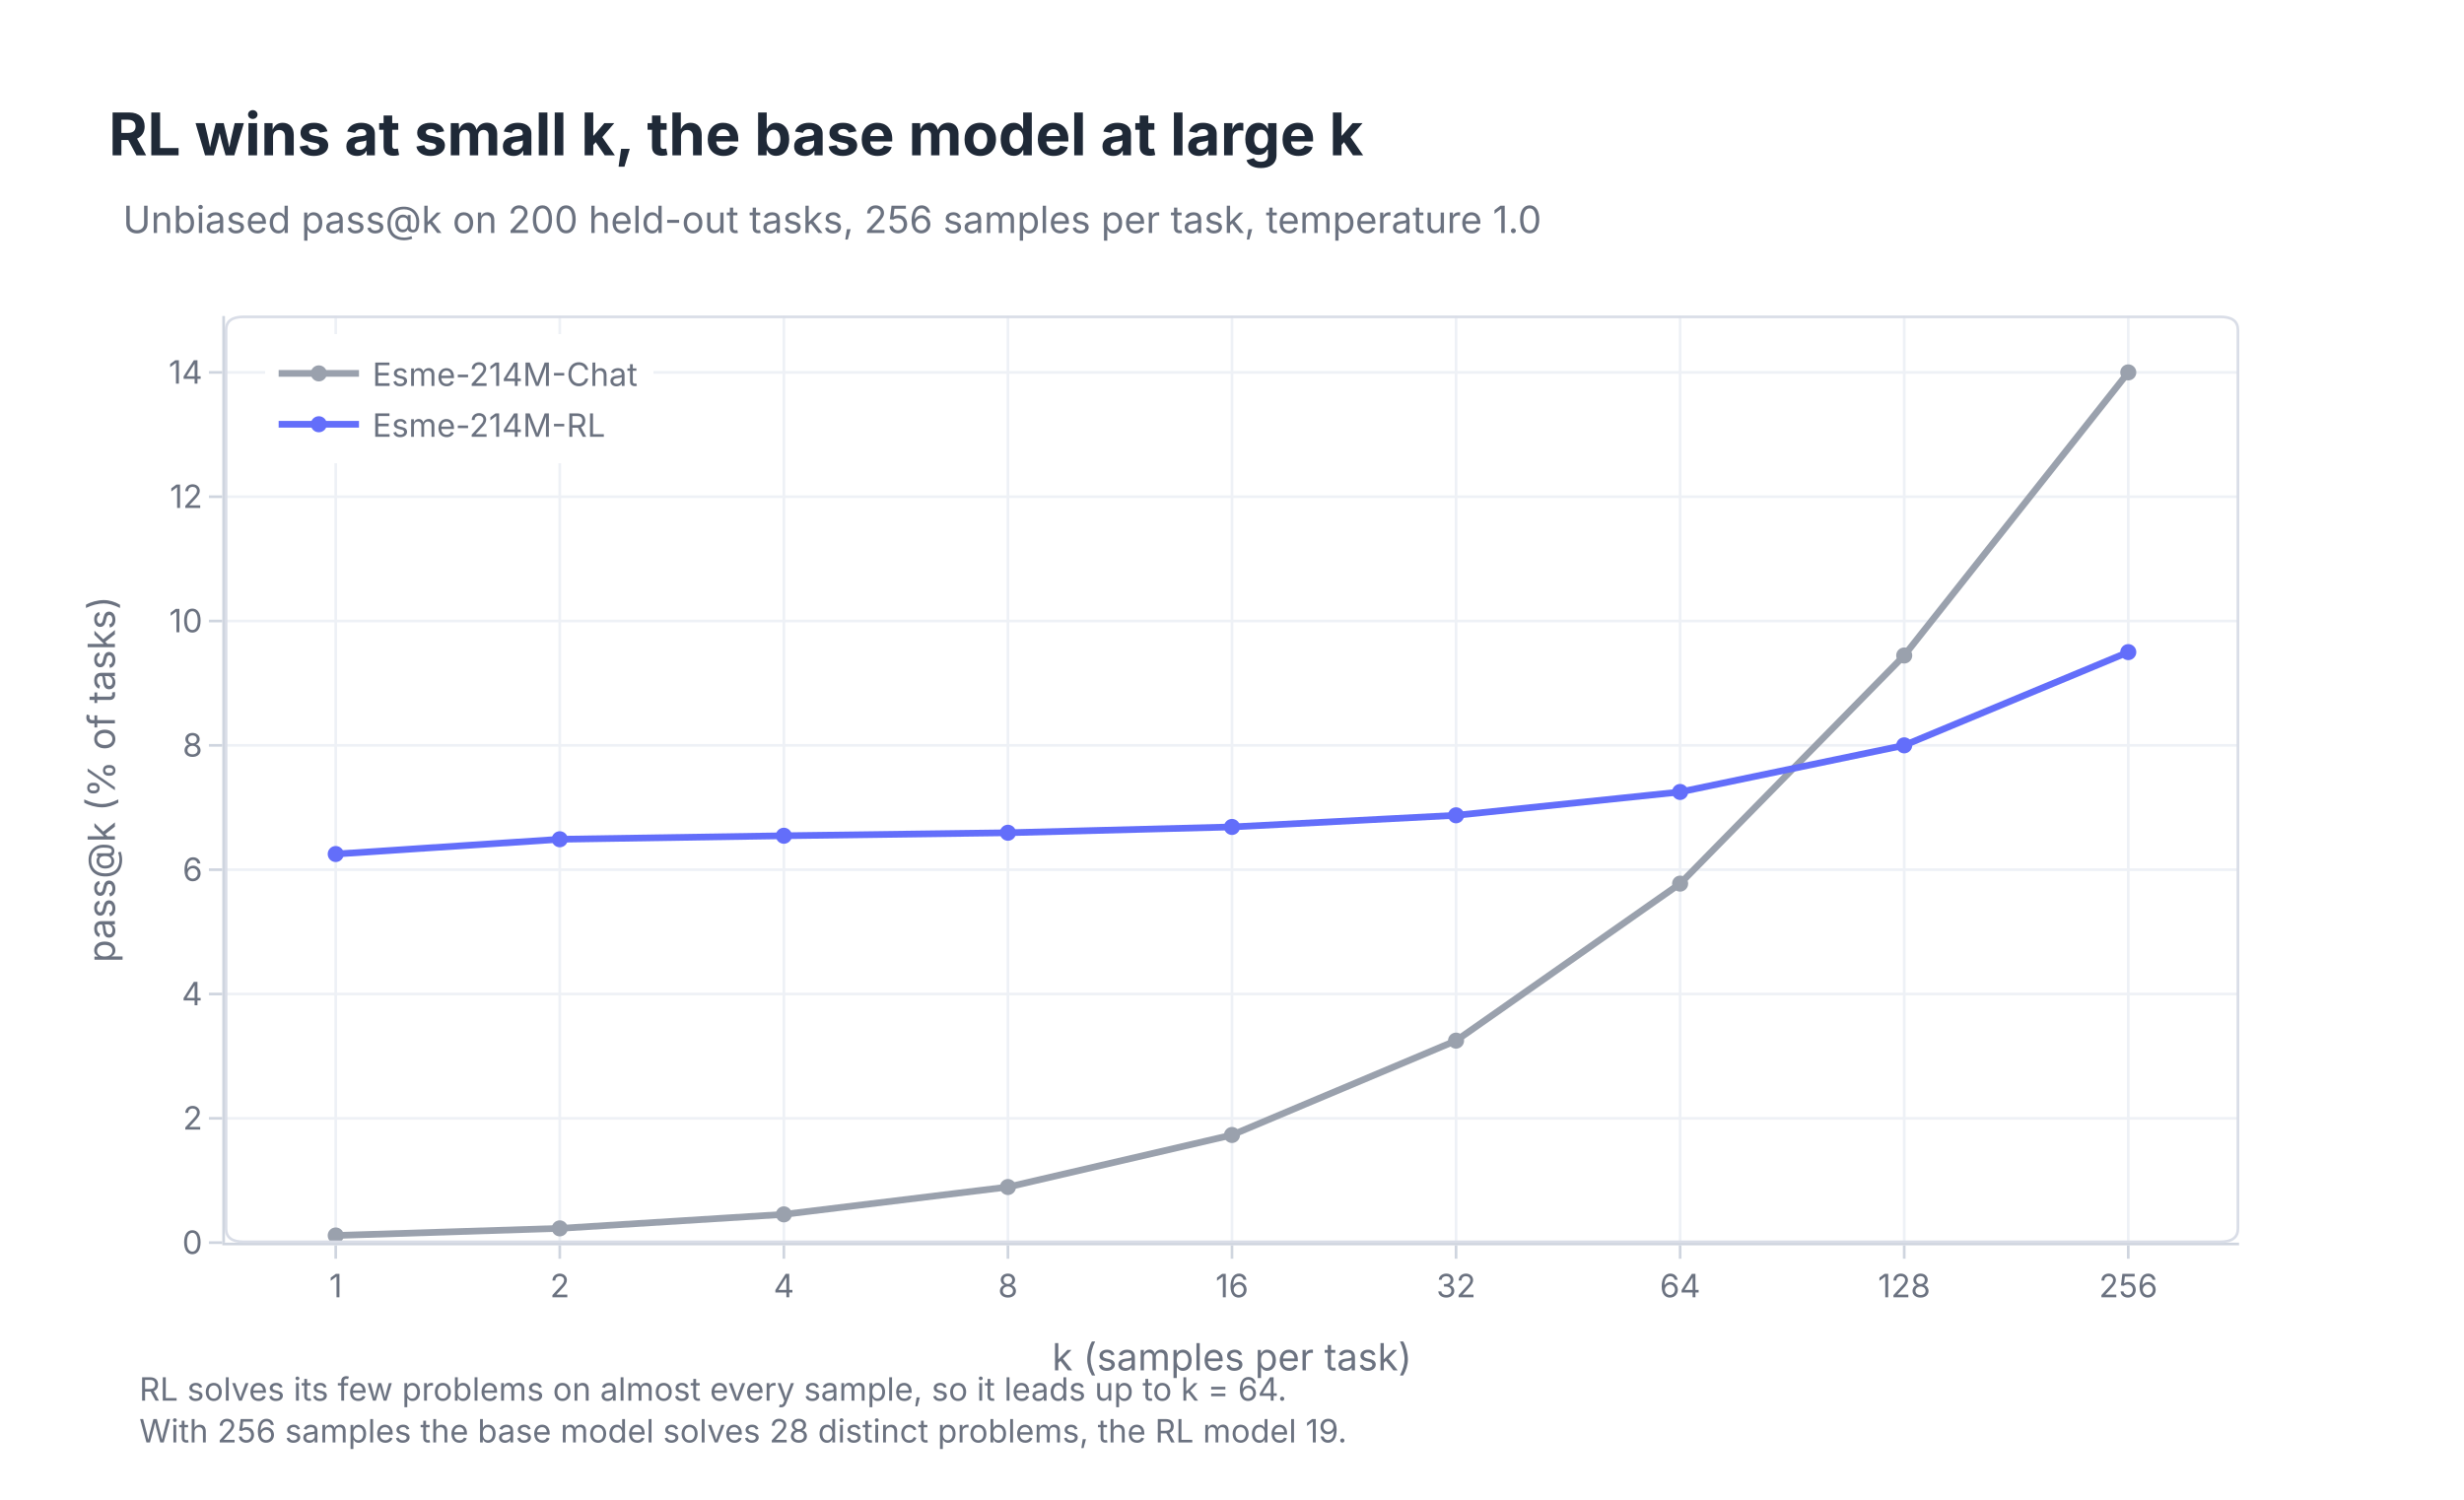
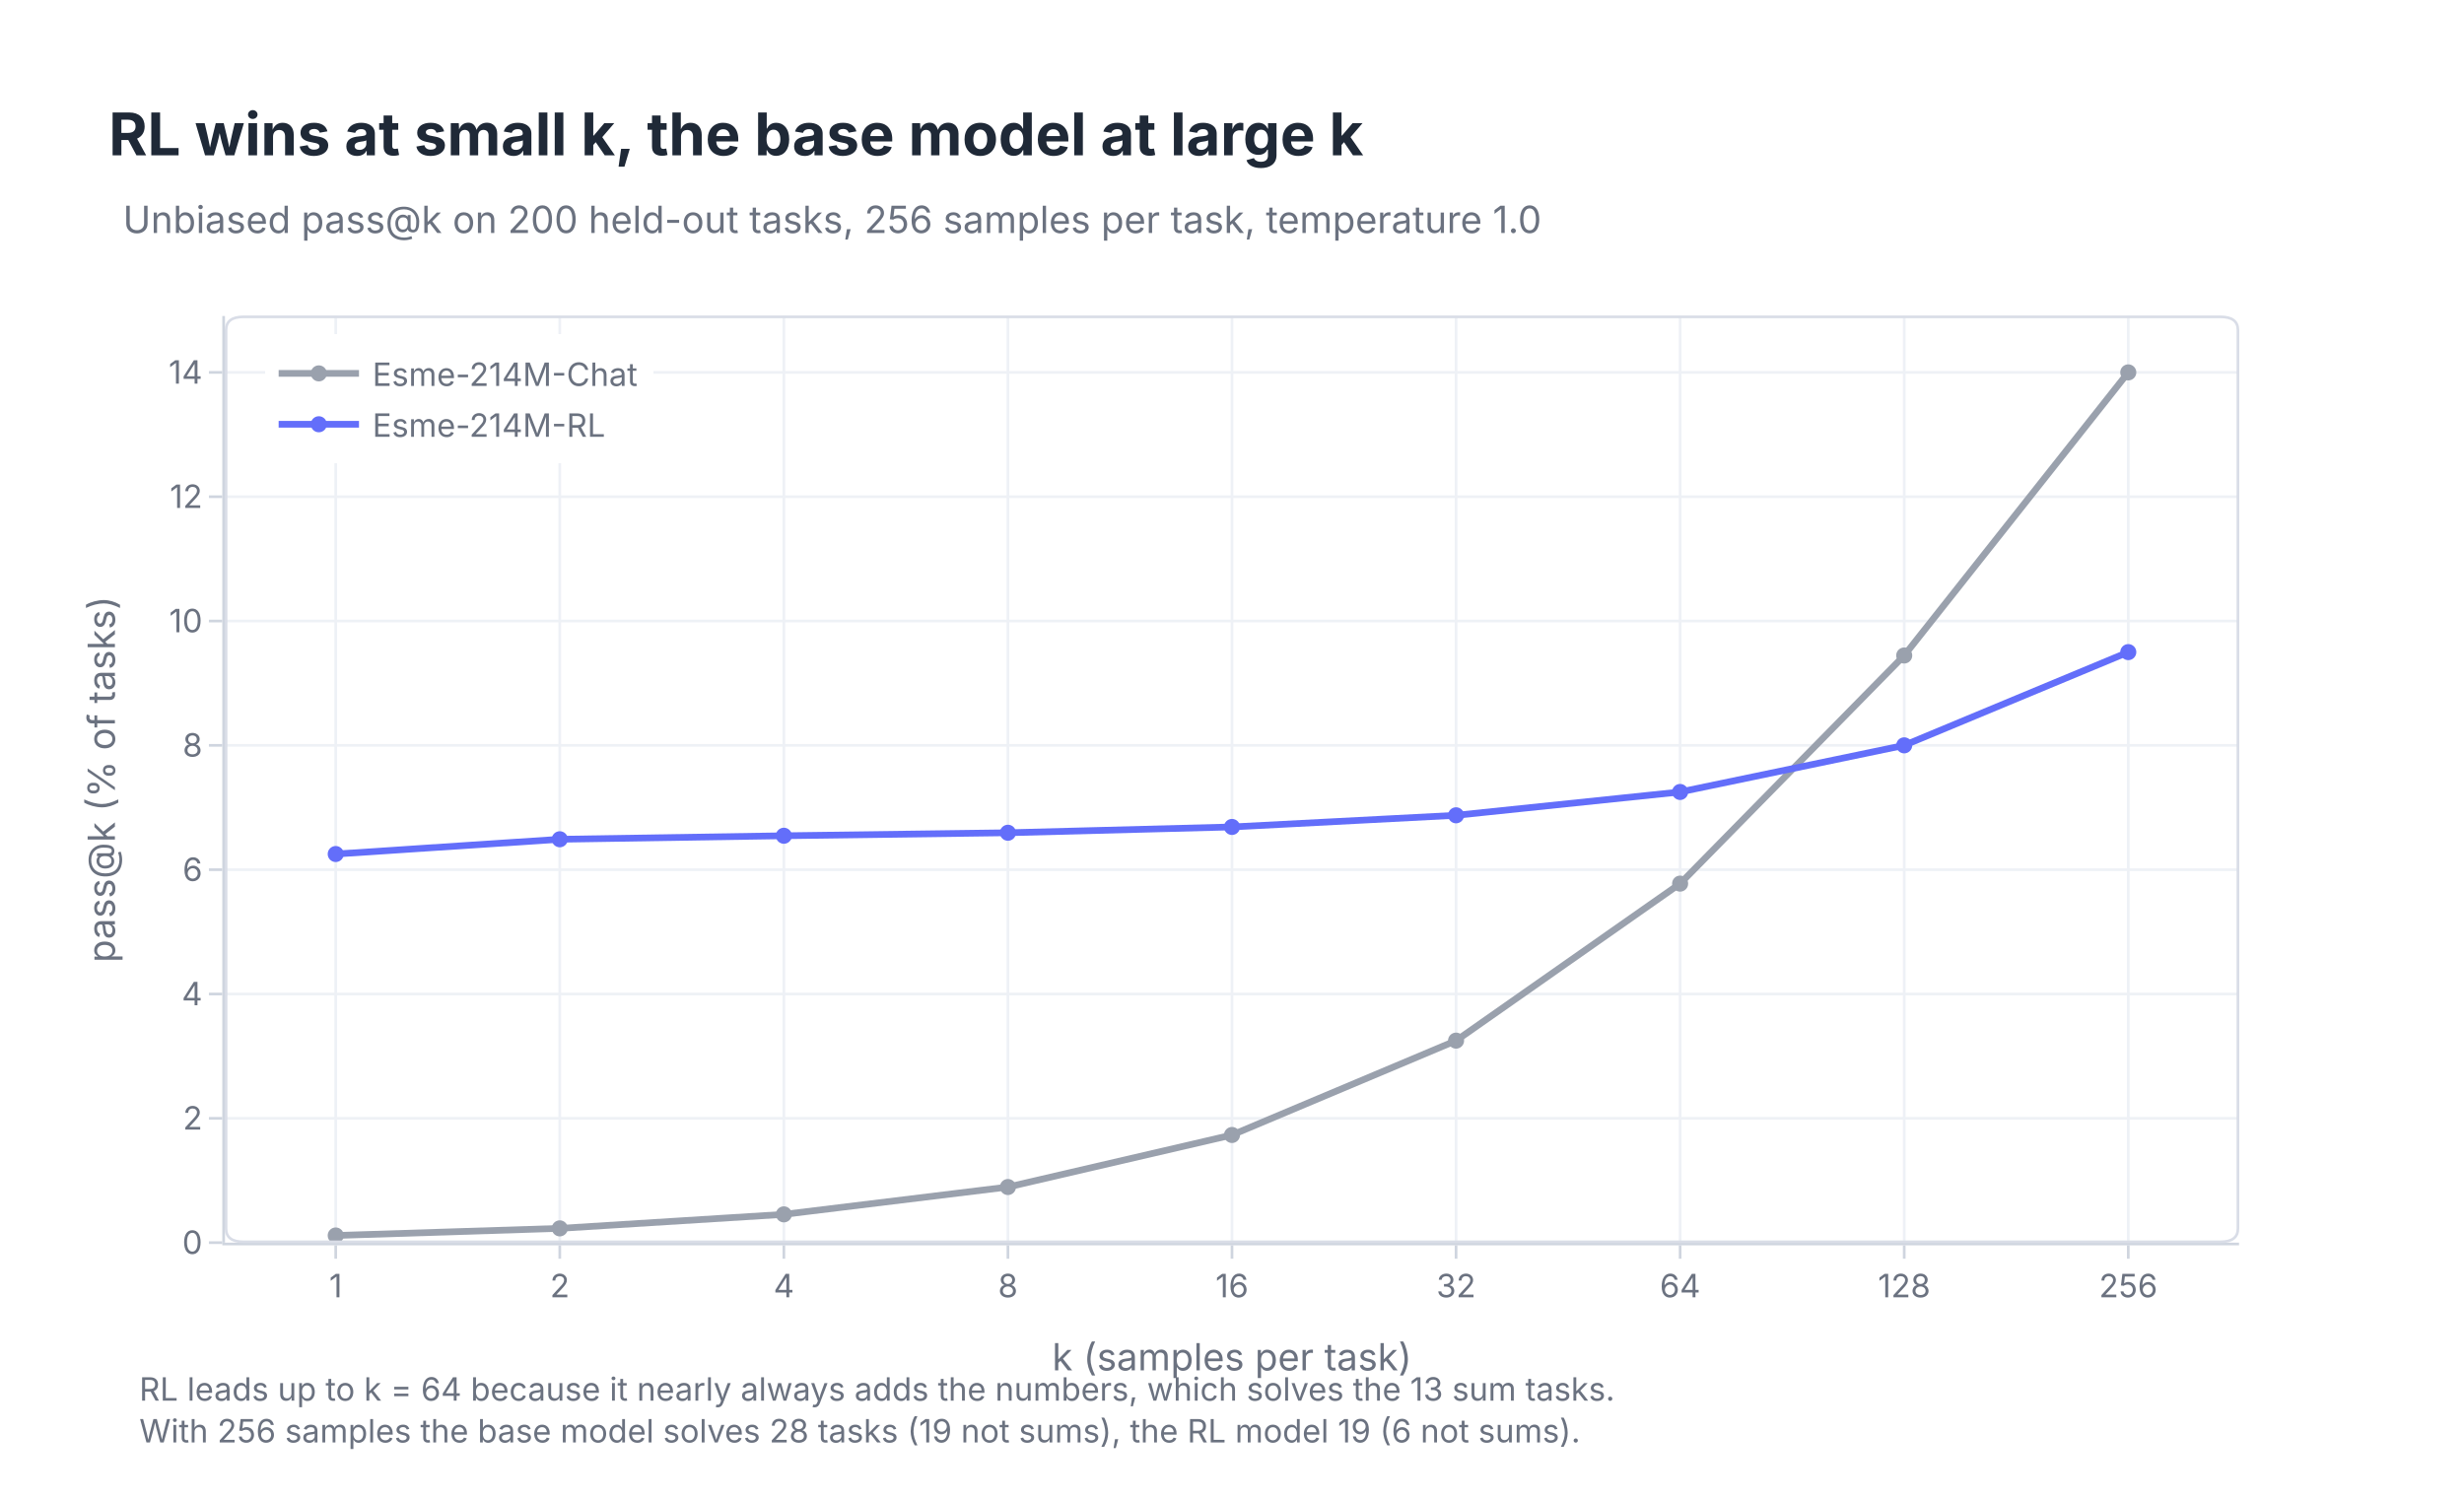
<svg xmlns="http://www.w3.org/2000/svg" class="main-svg" width="920" height="560" style="" viewBox="0 0 920 560">
  <rect x="0" y="0" width="920" height="560" style="fill: rgb(255, 255, 255); fill-opacity: 1;" />
-   <defs id="defs-11b5f5">
+   <defs id="defs-0d6617">
    <g class="clips">
-       <clipPath id="clip11b5f5xyplot" class="plotclip">
+       <clipPath id="clip0d6617xyplot" class="plotclip">
        <rect width="752" height="346" />
      </clipPath>
-       <clipPath class="axesclip" id="clip11b5f5x">
+       <clipPath class="axesclip" id="clip0d6617x">
        <rect x="84" y="0" width="752" height="560" />
      </clipPath>
-       <clipPath class="axesclip" id="clip11b5f5y">
+       <clipPath class="axesclip" id="clip0d6617y">
        <rect x="0" y="118" width="920" height="346" />
      </clipPath>
-       <clipPath class="axesclip" id="clip11b5f5xy">
+       <clipPath class="axesclip" id="clip0d6617xy">
        <rect x="84" y="118" width="752" height="346" />
      </clipPath>
    </g>
    <g class="gradients" />
    <g class="patterns" />
  </defs>
  <g class="bglayer" />
  <g class="layer-below">
    <g class="imagelayer" />
    <g class="shapelayer" />
  </g>
  <g class="cartesianlayer">
    <g class="subplot xy">
      <g class="layer-subplot">
        <g class="shapelayer" />
        <g class="imagelayer" />
      </g>
      <g class="minor-gridlayer">
        <g class="x" />
        <g class="y" />
      </g>
      <g class="gridlayer">
        <g class="x">
          <path class="xgrid crisp" transform="translate(125.35,0)" d="M0,118v346" style="stroke: rgb(238, 241, 246); stroke-opacity: 1; stroke-width: 1px;" />
          <path class="xgrid crisp" transform="translate(209.01,0)" d="M0,118v346" style="stroke: rgb(238, 241, 246); stroke-opacity: 1; stroke-width: 1px;" />
          <path class="xgrid crisp" transform="translate(292.68,0)" d="M0,118v346" style="stroke: rgb(238, 241, 246); stroke-opacity: 1; stroke-width: 1px;" />
          <path class="xgrid crisp" transform="translate(376.34,0)" d="M0,118v346" style="stroke: rgb(238, 241, 246); stroke-opacity: 1; stroke-width: 1px;" />
          <path class="xgrid crisp" transform="translate(460,0)" d="M0,118v346" style="stroke: rgb(238, 241, 246); stroke-opacity: 1; stroke-width: 1px;" />
          <path class="xgrid crisp" transform="translate(543.66,0)" d="M0,118v346" style="stroke: rgb(238, 241, 246); stroke-opacity: 1; stroke-width: 1px;" />
          <path class="xgrid crisp" transform="translate(627.32,0)" d="M0,118v346" style="stroke: rgb(238, 241, 246); stroke-opacity: 1; stroke-width: 1px;" />
          <path class="xgrid crisp" transform="translate(710.99,0)" d="M0,118v346" style="stroke: rgb(238, 241, 246); stroke-opacity: 1; stroke-width: 1px;" />
          <path class="xgrid crisp" transform="translate(794.65,0)" d="M0,118v346" style="stroke: rgb(238, 241, 246); stroke-opacity: 1; stroke-width: 1px;" />
        </g>
        <g class="y">
          <path class="ygrid crisp" transform="translate(0,417.58)" d="M84,0h752" style="stroke: rgb(238, 241, 246); stroke-opacity: 1; stroke-width: 1px;" />
          <path class="ygrid crisp" transform="translate(0,371.16)" d="M84,0h752" style="stroke: rgb(238, 241, 246); stroke-opacity: 1; stroke-width: 1px;" />
          <path class="ygrid crisp" transform="translate(0,324.74)" d="M84,0h752" style="stroke: rgb(238, 241, 246); stroke-opacity: 1; stroke-width: 1px;" />
          <path class="ygrid crisp" transform="translate(0,278.31)" d="M84,0h752" style="stroke: rgb(238, 241, 246); stroke-opacity: 1; stroke-width: 1px;" />
          <path class="ygrid crisp" transform="translate(0,231.89)" d="M84,0h752" style="stroke: rgb(238, 241, 246); stroke-opacity: 1; stroke-width: 1px;" />
          <path class="ygrid crisp" transform="translate(0,185.47)" d="M84,0h752" style="stroke: rgb(238, 241, 246); stroke-opacity: 1; stroke-width: 1px;" />
          <path class="ygrid crisp" transform="translate(0,139.05)" d="M84,0h752" style="stroke: rgb(238, 241, 246); stroke-opacity: 1; stroke-width: 1px;" />
        </g>
      </g>
      <g class="zerolinelayer" />
      <g class="layer-between">
        <g class="shapelayer" />
        <g class="imagelayer" />
      </g>
      <path class="xlines-below" />
      <path class="ylines-below" />
      <g class="overlines-below" />
      <g class="xaxislayer-below" />
      <g class="yaxislayer-below" />
      <g class="overaxes-below" />
      <g class="overplot">
-         <g class="xy" transform="translate(84,118)" clip-path="url(#clip11b5f5xyplot)">
+         <g class="xy" transform="translate(84,118)" clip-path="url(#clip0d6617xyplot)">
          <g class="scatterlayer mlayer">
-             <g class="trace scatter trace7bd98c" style="stroke-miterlimit: 2; opacity: 1;">
+             <g class="trace scatter trace1e52b5" style="stroke-miterlimit: 2; opacity: 1;">
              <g class="fills" />
              <g class="errorbars" />
              <g class="lines">
                <path class="js-line" d="M41.35,343.33L125.01,340.67L208.68,335.44L292.34,325.23L376,305.8L459.66,270.57L543.32,211.94L626.99,126.76L710.65,21.05" style="vector-effect: none; fill: none; stroke: rgb(154, 161, 173); stroke-opacity: 1; stroke-width: 2.5px; opacity: 1;" />
              </g>
              <g class="points">
                <path class="point" transform="translate(41.35,343.33)" d="M3,0A3,3 0 1,1 0,-3A3,3 0 0,1 3,0Z" style="opacity: 1; stroke-width: 0px; fill: rgb(154, 161, 173); fill-opacity: 1;" />
                <path class="point" transform="translate(125.01,340.67)" d="M3,0A3,3 0 1,1 0,-3A3,3 0 0,1 3,0Z" style="opacity: 1; stroke-width: 0px; fill: rgb(154, 161, 173); fill-opacity: 1;" />
                <path class="point" transform="translate(208.68,335.44)" d="M3,0A3,3 0 1,1 0,-3A3,3 0 0,1 3,0Z" style="opacity: 1; stroke-width: 0px; fill: rgb(154, 161, 173); fill-opacity: 1;" />
                <path class="point" transform="translate(292.34,325.23)" d="M3,0A3,3 0 1,1 0,-3A3,3 0 0,1 3,0Z" style="opacity: 1; stroke-width: 0px; fill: rgb(154, 161, 173); fill-opacity: 1;" />
                <path class="point" transform="translate(376,305.8)" d="M3,0A3,3 0 1,1 0,-3A3,3 0 0,1 3,0Z" style="opacity: 1; stroke-width: 0px; fill: rgb(154, 161, 173); fill-opacity: 1;" />
                <path class="point" transform="translate(459.66,270.57)" d="M3,0A3,3 0 1,1 0,-3A3,3 0 0,1 3,0Z" style="opacity: 1; stroke-width: 0px; fill: rgb(154, 161, 173); fill-opacity: 1;" />
                <path class="point" transform="translate(543.32,211.94)" d="M3,0A3,3 0 1,1 0,-3A3,3 0 0,1 3,0Z" style="opacity: 1; stroke-width: 0px; fill: rgb(154, 161, 173); fill-opacity: 1;" />
                <path class="point" transform="translate(626.99,126.76)" d="M3,0A3,3 0 1,1 0,-3A3,3 0 0,1 3,0Z" style="opacity: 1; stroke-width: 0px; fill: rgb(154, 161, 173); fill-opacity: 1;" />
                <path class="point" transform="translate(710.65,21.05)" d="M3,0A3,3 0 1,1 0,-3A3,3 0 0,1 3,0Z" style="opacity: 1; stroke-width: 0px; fill: rgb(154, 161, 173); fill-opacity: 1;" />
              </g>
              <g class="text" />
            </g>
-             <g class="trace scatter trace3f1843" style="stroke-miterlimit: 2; opacity: 1;">
+             <g class="trace scatter trace1cfffd" style="stroke-miterlimit: 2; opacity: 1;">
              <g class="fills" />
              <g class="errorbars" />
              <g class="lines">
                <path class="js-line" d="M41.35,200.89L125.01,195.38L208.68,194.07L292.34,192.95L376,190.78L459.66,186.43L543.32,177.72L626.99,160.31L710.65,125.5" style="vector-effect: none; fill: none; stroke: rgb(99, 110, 250); stroke-opacity: 1; stroke-width: 2.5px; opacity: 1;" />
              </g>
              <g class="points">
                <path class="point" transform="translate(41.35,200.89)" d="M3,0A3,3 0 1,1 0,-3A3,3 0 0,1 3,0Z" style="opacity: 1; stroke-width: 0px; fill: rgb(99, 110, 250); fill-opacity: 1;" />
                <path class="point" transform="translate(125.01,195.38)" d="M3,0A3,3 0 1,1 0,-3A3,3 0 0,1 3,0Z" style="opacity: 1; stroke-width: 0px; fill: rgb(99, 110, 250); fill-opacity: 1;" />
                <path class="point" transform="translate(208.68,194.07)" d="M3,0A3,3 0 1,1 0,-3A3,3 0 0,1 3,0Z" style="opacity: 1; stroke-width: 0px; fill: rgb(99, 110, 250); fill-opacity: 1;" />
                <path class="point" transform="translate(292.34,192.95)" d="M3,0A3,3 0 1,1 0,-3A3,3 0 0,1 3,0Z" style="opacity: 1; stroke-width: 0px; fill: rgb(99, 110, 250); fill-opacity: 1;" />
                <path class="point" transform="translate(376,190.78)" d="M3,0A3,3 0 1,1 0,-3A3,3 0 0,1 3,0Z" style="opacity: 1; stroke-width: 0px; fill: rgb(99, 110, 250); fill-opacity: 1;" />
                <path class="point" transform="translate(459.66,186.43)" d="M3,0A3,3 0 1,1 0,-3A3,3 0 0,1 3,0Z" style="opacity: 1; stroke-width: 0px; fill: rgb(99, 110, 250); fill-opacity: 1;" />
                <path class="point" transform="translate(543.32,177.72)" d="M3,0A3,3 0 1,1 0,-3A3,3 0 0,1 3,0Z" style="opacity: 1; stroke-width: 0px; fill: rgb(99, 110, 250); fill-opacity: 1;" />
                <path class="point" transform="translate(626.99,160.31)" d="M3,0A3,3 0 1,1 0,-3A3,3 0 0,1 3,0Z" style="opacity: 1; stroke-width: 0px; fill: rgb(99, 110, 250); fill-opacity: 1;" />
                <path class="point" transform="translate(710.65,125.5)" d="M3,0A3,3 0 1,1 0,-3A3,3 0 0,1 3,0Z" style="opacity: 1; stroke-width: 0px; fill: rgb(99, 110, 250); fill-opacity: 1;" />
              </g>
              <g class="text" />
            </g>
          </g>
        </g>
      </g>
      <g class="zerolinelayer-above" />
      <path class="xlines-above crisp" d="M83,464.5H836" style="fill: none; stroke-width: 1px; stroke: rgb(207, 213, 223); stroke-opacity: 1;" />
      <path class="ylines-above crisp" d="M83.5,118V464" style="fill: none; stroke-width: 1px; stroke: rgb(207, 213, 223); stroke-opacity: 1;" />
      <g class="overlines-above" />
      <g class="xaxislayer-above">
        <path class="xtick ticks crisp" d="M0,465v5" transform="translate(125.35,0)" style="stroke: rgb(207, 213, 223); stroke-opacity: 1; stroke-width: 1px;" />
        <path class="xtick ticks crisp" d="M0,465v5" transform="translate(209.01,0)" style="stroke: rgb(207, 213, 223); stroke-opacity: 1; stroke-width: 1px;" />
        <path class="xtick ticks crisp" d="M0,465v5" transform="translate(292.68,0)" style="stroke: rgb(207, 213, 223); stroke-opacity: 1; stroke-width: 1px;" />
        <path class="xtick ticks crisp" d="M0,465v5" transform="translate(376.34,0)" style="stroke: rgb(207, 213, 223); stroke-opacity: 1; stroke-width: 1px;" />
        <path class="xtick ticks crisp" d="M0,465v5" transform="translate(460,0)" style="stroke: rgb(207, 213, 223); stroke-opacity: 1; stroke-width: 1px;" />
        <path class="xtick ticks crisp" d="M0,465v5" transform="translate(543.66,0)" style="stroke: rgb(207, 213, 223); stroke-opacity: 1; stroke-width: 1px;" />
        <path class="xtick ticks crisp" d="M0,465v5" transform="translate(627.32,0)" style="stroke: rgb(207, 213, 223); stroke-opacity: 1; stroke-width: 1px;" />
        <path class="xtick ticks crisp" d="M0,465v5" transform="translate(710.99,0)" style="stroke: rgb(207, 213, 223); stroke-opacity: 1; stroke-width: 1px;" />
        <path class="xtick ticks crisp" d="M0,465v5" transform="translate(794.65,0)" style="stroke: rgb(207, 213, 223); stroke-opacity: 1; stroke-width: 1px;" />
        <g class="xtick">
          <text text-anchor="middle" x="0" y="484.4" transform="translate(125.35,0)" style="font-family: -apple-system, BlinkMacSystemFont, 'Segoe UI', sans-serif; font-size: 12px; fill: rgb(107, 114, 128); fill-opacity: 1; white-space: pre;">1</text>
        </g>
        <g class="xtick">
          <text text-anchor="middle" x="0" y="484.4" style="font-family: -apple-system, BlinkMacSystemFont, 'Segoe UI', sans-serif; font-size: 12px; fill: rgb(107, 114, 128); fill-opacity: 1; white-space: pre;" transform="translate(209.01,0)">2</text>
        </g>
        <g class="xtick">
          <text text-anchor="middle" x="0" y="484.4" style="font-family: -apple-system, BlinkMacSystemFont, 'Segoe UI', sans-serif; font-size: 12px; fill: rgb(107, 114, 128); fill-opacity: 1; white-space: pre;" transform="translate(292.68,0)">4</text>
        </g>
        <g class="xtick">
          <text text-anchor="middle" x="0" y="484.4" style="font-family: -apple-system, BlinkMacSystemFont, 'Segoe UI', sans-serif; font-size: 12px; fill: rgb(107, 114, 128); fill-opacity: 1; white-space: pre;" transform="translate(376.34,0)">8</text>
        </g>
        <g class="xtick">
          <text text-anchor="middle" x="0" y="484.4" style="font-family: -apple-system, BlinkMacSystemFont, 'Segoe UI', sans-serif; font-size: 12px; fill: rgb(107, 114, 128); fill-opacity: 1; white-space: pre;" transform="translate(460,0)">16</text>
        </g>
        <g class="xtick">
          <text text-anchor="middle" x="0" y="484.4" style="font-family: -apple-system, BlinkMacSystemFont, 'Segoe UI', sans-serif; font-size: 12px; fill: rgb(107, 114, 128); fill-opacity: 1; white-space: pre;" transform="translate(543.66,0)">32</text>
        </g>
        <g class="xtick">
          <text text-anchor="middle" x="0" y="484.4" style="font-family: -apple-system, BlinkMacSystemFont, 'Segoe UI', sans-serif; font-size: 12px; fill: rgb(107, 114, 128); fill-opacity: 1; white-space: pre;" transform="translate(627.32,0)">64</text>
        </g>
        <g class="xtick">
          <text text-anchor="middle" x="0" y="484.4" style="font-family: -apple-system, BlinkMacSystemFont, 'Segoe UI', sans-serif; font-size: 12px; fill: rgb(107, 114, 128); fill-opacity: 1; white-space: pre;" transform="translate(710.99,0)">128</text>
        </g>
        <g class="xtick">
          <text text-anchor="middle" x="0" y="484.4" style="font-family: -apple-system, BlinkMacSystemFont, 'Segoe UI', sans-serif; font-size: 12px; fill: rgb(107, 114, 128); fill-opacity: 1; white-space: pre;" transform="translate(794.65,0)">256</text>
        </g>
      </g>
      <g class="yaxislayer-above">
        <path class="ytick ticks crisp" d="M83,0h-5" transform="translate(0,464)" style="stroke: rgb(207, 213, 223); stroke-opacity: 1; stroke-width: 1px;" />
        <path class="ytick ticks crisp" d="M83,0h-5" transform="translate(0,417.58)" style="stroke: rgb(207, 213, 223); stroke-opacity: 1; stroke-width: 1px;" />
        <path class="ytick ticks crisp" d="M83,0h-5" transform="translate(0,371.16)" style="stroke: rgb(207, 213, 223); stroke-opacity: 1; stroke-width: 1px;" />
        <path class="ytick ticks crisp" d="M83,0h-5" transform="translate(0,324.74)" style="stroke: rgb(207, 213, 223); stroke-opacity: 1; stroke-width: 1px;" />
        <path class="ytick ticks crisp" d="M83,0h-5" transform="translate(0,278.31)" style="stroke: rgb(207, 213, 223); stroke-opacity: 1; stroke-width: 1px;" />
        <path class="ytick ticks crisp" d="M83,0h-5" transform="translate(0,231.89)" style="stroke: rgb(207, 213, 223); stroke-opacity: 1; stroke-width: 1px;" />
        <path class="ytick ticks crisp" d="M83,0h-5" transform="translate(0,185.47)" style="stroke: rgb(207, 213, 223); stroke-opacity: 1; stroke-width: 1px;" />
        <path class="ytick ticks crisp" d="M83,0h-5" transform="translate(0,139.05)" style="stroke: rgb(207, 213, 223); stroke-opacity: 1; stroke-width: 1px;" />
        <g class="ytick">
          <text text-anchor="end" x="75.6" y="4.2" transform="translate(0,464)" style="font-family: -apple-system, BlinkMacSystemFont, 'Segoe UI', sans-serif; font-size: 12px; fill: rgb(107, 114, 128); fill-opacity: 1; white-space: pre;">0</text>
        </g>
        <g class="ytick">
          <text text-anchor="end" x="75.6" y="4.2" style="font-family: -apple-system, BlinkMacSystemFont, 'Segoe UI', sans-serif; font-size: 12px; fill: rgb(107, 114, 128); fill-opacity: 1; white-space: pre;" transform="translate(0,417.58)">2</text>
        </g>
        <g class="ytick">
          <text text-anchor="end" x="75.6" y="4.2" style="font-family: -apple-system, BlinkMacSystemFont, 'Segoe UI', sans-serif; font-size: 12px; fill: rgb(107, 114, 128); fill-opacity: 1; white-space: pre;" transform="translate(0,371.16)">4</text>
        </g>
        <g class="ytick">
          <text text-anchor="end" x="75.6" y="4.2" style="font-family: -apple-system, BlinkMacSystemFont, 'Segoe UI', sans-serif; font-size: 12px; fill: rgb(107, 114, 128); fill-opacity: 1; white-space: pre;" transform="translate(0,324.74)">6</text>
        </g>
        <g class="ytick">
          <text text-anchor="end" x="75.6" y="4.2" style="font-family: -apple-system, BlinkMacSystemFont, 'Segoe UI', sans-serif; font-size: 12px; fill: rgb(107, 114, 128); fill-opacity: 1; white-space: pre;" transform="translate(0,278.31)">8</text>
        </g>
        <g class="ytick">
          <text text-anchor="end" x="75.6" y="4.2" style="font-family: -apple-system, BlinkMacSystemFont, 'Segoe UI', sans-serif; font-size: 12px; fill: rgb(107, 114, 128); fill-opacity: 1; white-space: pre;" transform="translate(0,231.89)">10</text>
        </g>
        <g class="ytick">
          <text text-anchor="end" x="75.6" y="4.2" style="font-family: -apple-system, BlinkMacSystemFont, 'Segoe UI', sans-serif; font-size: 12px; fill: rgb(107, 114, 128); fill-opacity: 1; white-space: pre;" transform="translate(0,185.47)">12</text>
        </g>
        <g class="ytick">
          <text text-anchor="end" x="75.6" y="4.2" style="font-family: -apple-system, BlinkMacSystemFont, 'Segoe UI', sans-serif; font-size: 12px; fill: rgb(107, 114, 128); fill-opacity: 1; white-space: pre;" transform="translate(0,139.05)">14</text>
        </g>
      </g>
      <g class="overaxes-above" />
    </g>
  </g>
  <g class="polarlayer" />
  <g class="smithlayer" />
  <g class="ternarylayer" />
  <g class="geolayer" />
  <g class="funnelarealayer" />
  <g class="pielayer" />
  <g class="iciclelayer" />
  <g class="treemaplayer" />
  <g class="sunburstlayer" />
  <g class="glimages" />
-   <defs id="topdefs-11b5f5">
+   <defs id="topdefs-0d6617">
    <g class="clips" />
-     <clipPath id="legend11b5f5">
+     <clipPath id="legend0d6617">
      <rect width="145" height="48" x="0" y="0" />
    </clipPath>
  </defs>
  <g class="layer-above">
    <g class="imagelayer" />
    <g class="shapelayer">
      <g class="shape-group" data-index="0">
        <path data-index="0" fill-rule="evenodd" d="M 90.948,463.691 L 829.052,463.691 Q 835.591,463.691 835.591,458.748 L 835.591,123.252 Q 835.591,118.309 829.052,118.309 L 90.948,118.309 Q 84.409,118.309 84.409,123.252 L 84.409,458.748 Q 84.409,463.691 90.948,463.691 Z" style="opacity: 1; stroke: rgb(217, 221, 231); stroke-opacity: 1; fill: rgb(0, 0, 0); fill-opacity: 0; stroke-width: 1px;" />
      </g>
    </g>
  </g>
  <g class="infolayer">
    <g class="legend" pointer-events="all" transform="translate(99.04,124.92)">
      <rect class="bg" shape-rendering="crispEdges" style="stroke: rgb(68, 68, 68); stroke-opacity: 1; fill: rgb(255, 255, 255); fill-opacity: 1; stroke-width: 0px;" width="145" height="48" x="0" y="0" />
-       <g class="scrollbox" transform="" clip-path="url(#legend11b5f5)">
+       <g class="scrollbox" transform="" clip-path="url(#legend0d6617)">
        <g class="groups">
          <g class="traces" transform="translate(0,14.5)" style="opacity: 1;">
            <text class="legendtext" text-anchor="start" x="40" y="4.68" style="font-family: -apple-system, BlinkMacSystemFont, 'Segoe UI', sans-serif; font-size: 12px; fill: rgb(107, 114, 128); fill-opacity: 1; white-space: pre;">Esme-214M-Chat</text>
            <g class="layers" style="opacity: 1;">
              <g class="legendfill" />
              <g class="legendlines">
                <path class="js-line" d="M5,0h30" style="fill: none; stroke: rgb(154, 161, 173); stroke-opacity: 1; stroke-width: 2.5px;" />
              </g>
              <g class="legendsymbols">
                <g class="legendpoints">
                  <path class="scatterpts" transform="translate(20,0)" d="M3,0A3,3 0 1,1 0,-3A3,3 0 0,1 3,0Z" style="opacity: 1; stroke-width: 0px; fill: rgb(154, 161, 173); fill-opacity: 1;" />
                </g>
              </g>
            </g>
            <rect class="legendtoggle" x="0" y="-9.5" width="139.703" height="19" style="fill: rgb(0, 0, 0); fill-opacity: 0;" />
          </g>
          <g class="traces" transform="translate(0,33.5)" style="opacity: 1;">
            <text class="legendtext" text-anchor="start" x="40" y="4.68" style="font-family: -apple-system, BlinkMacSystemFont, 'Segoe UI', sans-serif; font-size: 12px; fill: rgb(107, 114, 128); fill-opacity: 1; white-space: pre;">Esme-214M-RL</text>
            <g class="layers" style="opacity: 1;">
              <g class="legendfill" />
              <g class="legendlines">
                <path class="js-line" d="M5,0h30" style="fill: none; stroke: rgb(99, 110, 250); stroke-opacity: 1; stroke-width: 2.5px;" />
              </g>
              <g class="legendsymbols">
                <g class="legendpoints">
                  <path class="scatterpts" transform="translate(20,0)" d="M3,0A3,3 0 1,1 0,-3A3,3 0 0,1 3,0Z" style="opacity: 1; stroke-width: 0px; fill: rgb(99, 110, 250); fill-opacity: 1;" />
                </g>
              </g>
            </g>
            <rect class="legendtoggle" x="0" y="-9.5" width="139.703" height="19" style="fill: rgb(0, 0, 0); fill-opacity: 0;" />
          </g>
        </g>
      </g>
      <rect class="scrollbar" rx="20" ry="3" width="0" height="0" style="fill: rgb(128, 139, 164); fill-opacity: 1;" x="0" y="0" />
    </g>
    <g class="g-gtitle" />
    <g class="g-xtitle">
      <text class="xtitle" x="460" y="511.7" text-anchor="middle" style="opacity: 1; font-family: -apple-system, BlinkMacSystemFont, 'Segoe UI', sans-serif; font-size: 14px; fill: rgb(107, 114, 128); fill-opacity: 1; white-space: pre;">k (samples per task)</text>
    </g>
    <g class="g-ytitle">
      <text class="ytitle" transform="rotate(-90,42.90273,291)" x="42.903" y="291" text-anchor="middle" style="opacity: 1; font-family: -apple-system, BlinkMacSystemFont, 'Segoe UI', sans-serif; font-size: 14px; fill: rgb(107, 114, 128); fill-opacity: 1; white-space: pre;">pass@k (% of tasks)</text>
    </g>
    <g class="annotation" data-index="0" style="opacity: 1;">
      <g class="annotation-text-g" transform="rotate(0,275.16,49.96)">
        <g class="cursor-pointer" transform="translate(50,35)">
          <rect class="bg" x="0.5" y="0.5" width="449" height="29" style="stroke-width: 1px; stroke: rgb(0, 0, 0); stroke-opacity: 0; fill: rgb(0, 0, 0); fill-opacity: 0;" />
          <text class="annotation-text" text-anchor="middle" x="224.828" y="23" style="font-family: -apple-system, BlinkMacSystemFont, 'Segoe UI', sans-serif; font-size: 22px; fill: rgb(31, 41, 55); fill-opacity: 1; white-space: pre;">
            <tspan style="font-weight:bold">RL wins at small k, the base model at large k</tspan>
          </text>
        </g>
      </g>
    </g>
    <g class="annotation" data-index="1" style="opacity: 1;">
      <g class="annotation-text-g" transform="rotate(0,310.66,81.79)">
        <g class="cursor-pointer" transform="translate(50,71)">
          <rect class="bg" x="0.5" y="0.5" width="520" height="20" style="stroke-width: 1px; stroke: rgb(0, 0, 0); stroke-opacity: 0; fill: rgb(0, 0, 0); fill-opacity: 0;" />
          <text class="annotation-text" text-anchor="middle" x="260.734" y="16" style="font-family: -apple-system, BlinkMacSystemFont, 'Segoe UI', sans-serif; font-size: 14px; fill: rgb(107, 114, 128); fill-opacity: 1; white-space: pre;">Unbiased pass@k on 200 held-out tasks, 256 samples per task, temperature 1.0</text>
        </g>
      </g>
    </g>
    <g class="annotation" data-index="2" style="opacity: 1;">
-       <g class="annotation-text-g" transform="rotate(0,278.16,526.48)">
+       <g class="annotation-text-g" transform="rotate(0,326.16,526.48)">
        <g class="cursor-pointer" transform="translate(50,509)">
-           <rect class="bg" x="0.5" y="0.5" width="455" height="34" style="stroke-width: 1px; stroke: rgb(0, 0, 0); stroke-opacity: 0; fill: rgb(0, 0, 0); fill-opacity: 0;" />
+           <rect class="bg" x="0.5" y="0.5" width="551" height="34" style="stroke-width: 1px; stroke: rgb(0, 0, 0); stroke-opacity: 0; fill: rgb(0, 0, 0); fill-opacity: 0;" />
          <text class="annotation-text" text-anchor="start" x="2" y="14" style="font-family: -apple-system, BlinkMacSystemFont, 'Segoe UI', sans-serif; font-size: 12px; fill: rgb(107, 114, 128); fill-opacity: 1; white-space: pre;">
-             <tspan class="line" dy="0em" x="2" y="14">RL solves its few problems on almost every sample, so it leads up to k = 64.</tspan>
-             <tspan class="line" dy="1.3em" x="2" y="14">With 256 samples the base model solves 28 distinct problems, the RL model 19.</tspan>
+             <tspan class="line" dy="0em" x="2" y="14">RL leads up to k = 64 because it nearly always adds the numbers, which solves the 13 sum tasks.</tspan>
+             <tspan class="line" dy="1.3em" x="2" y="14">With 256 samples the base model solves 28 tasks (19 not sums), the RL model 19 (6 not sums).</tspan>
          </text>
        </g>
      </g>
    </g>
  </g>
</svg>
